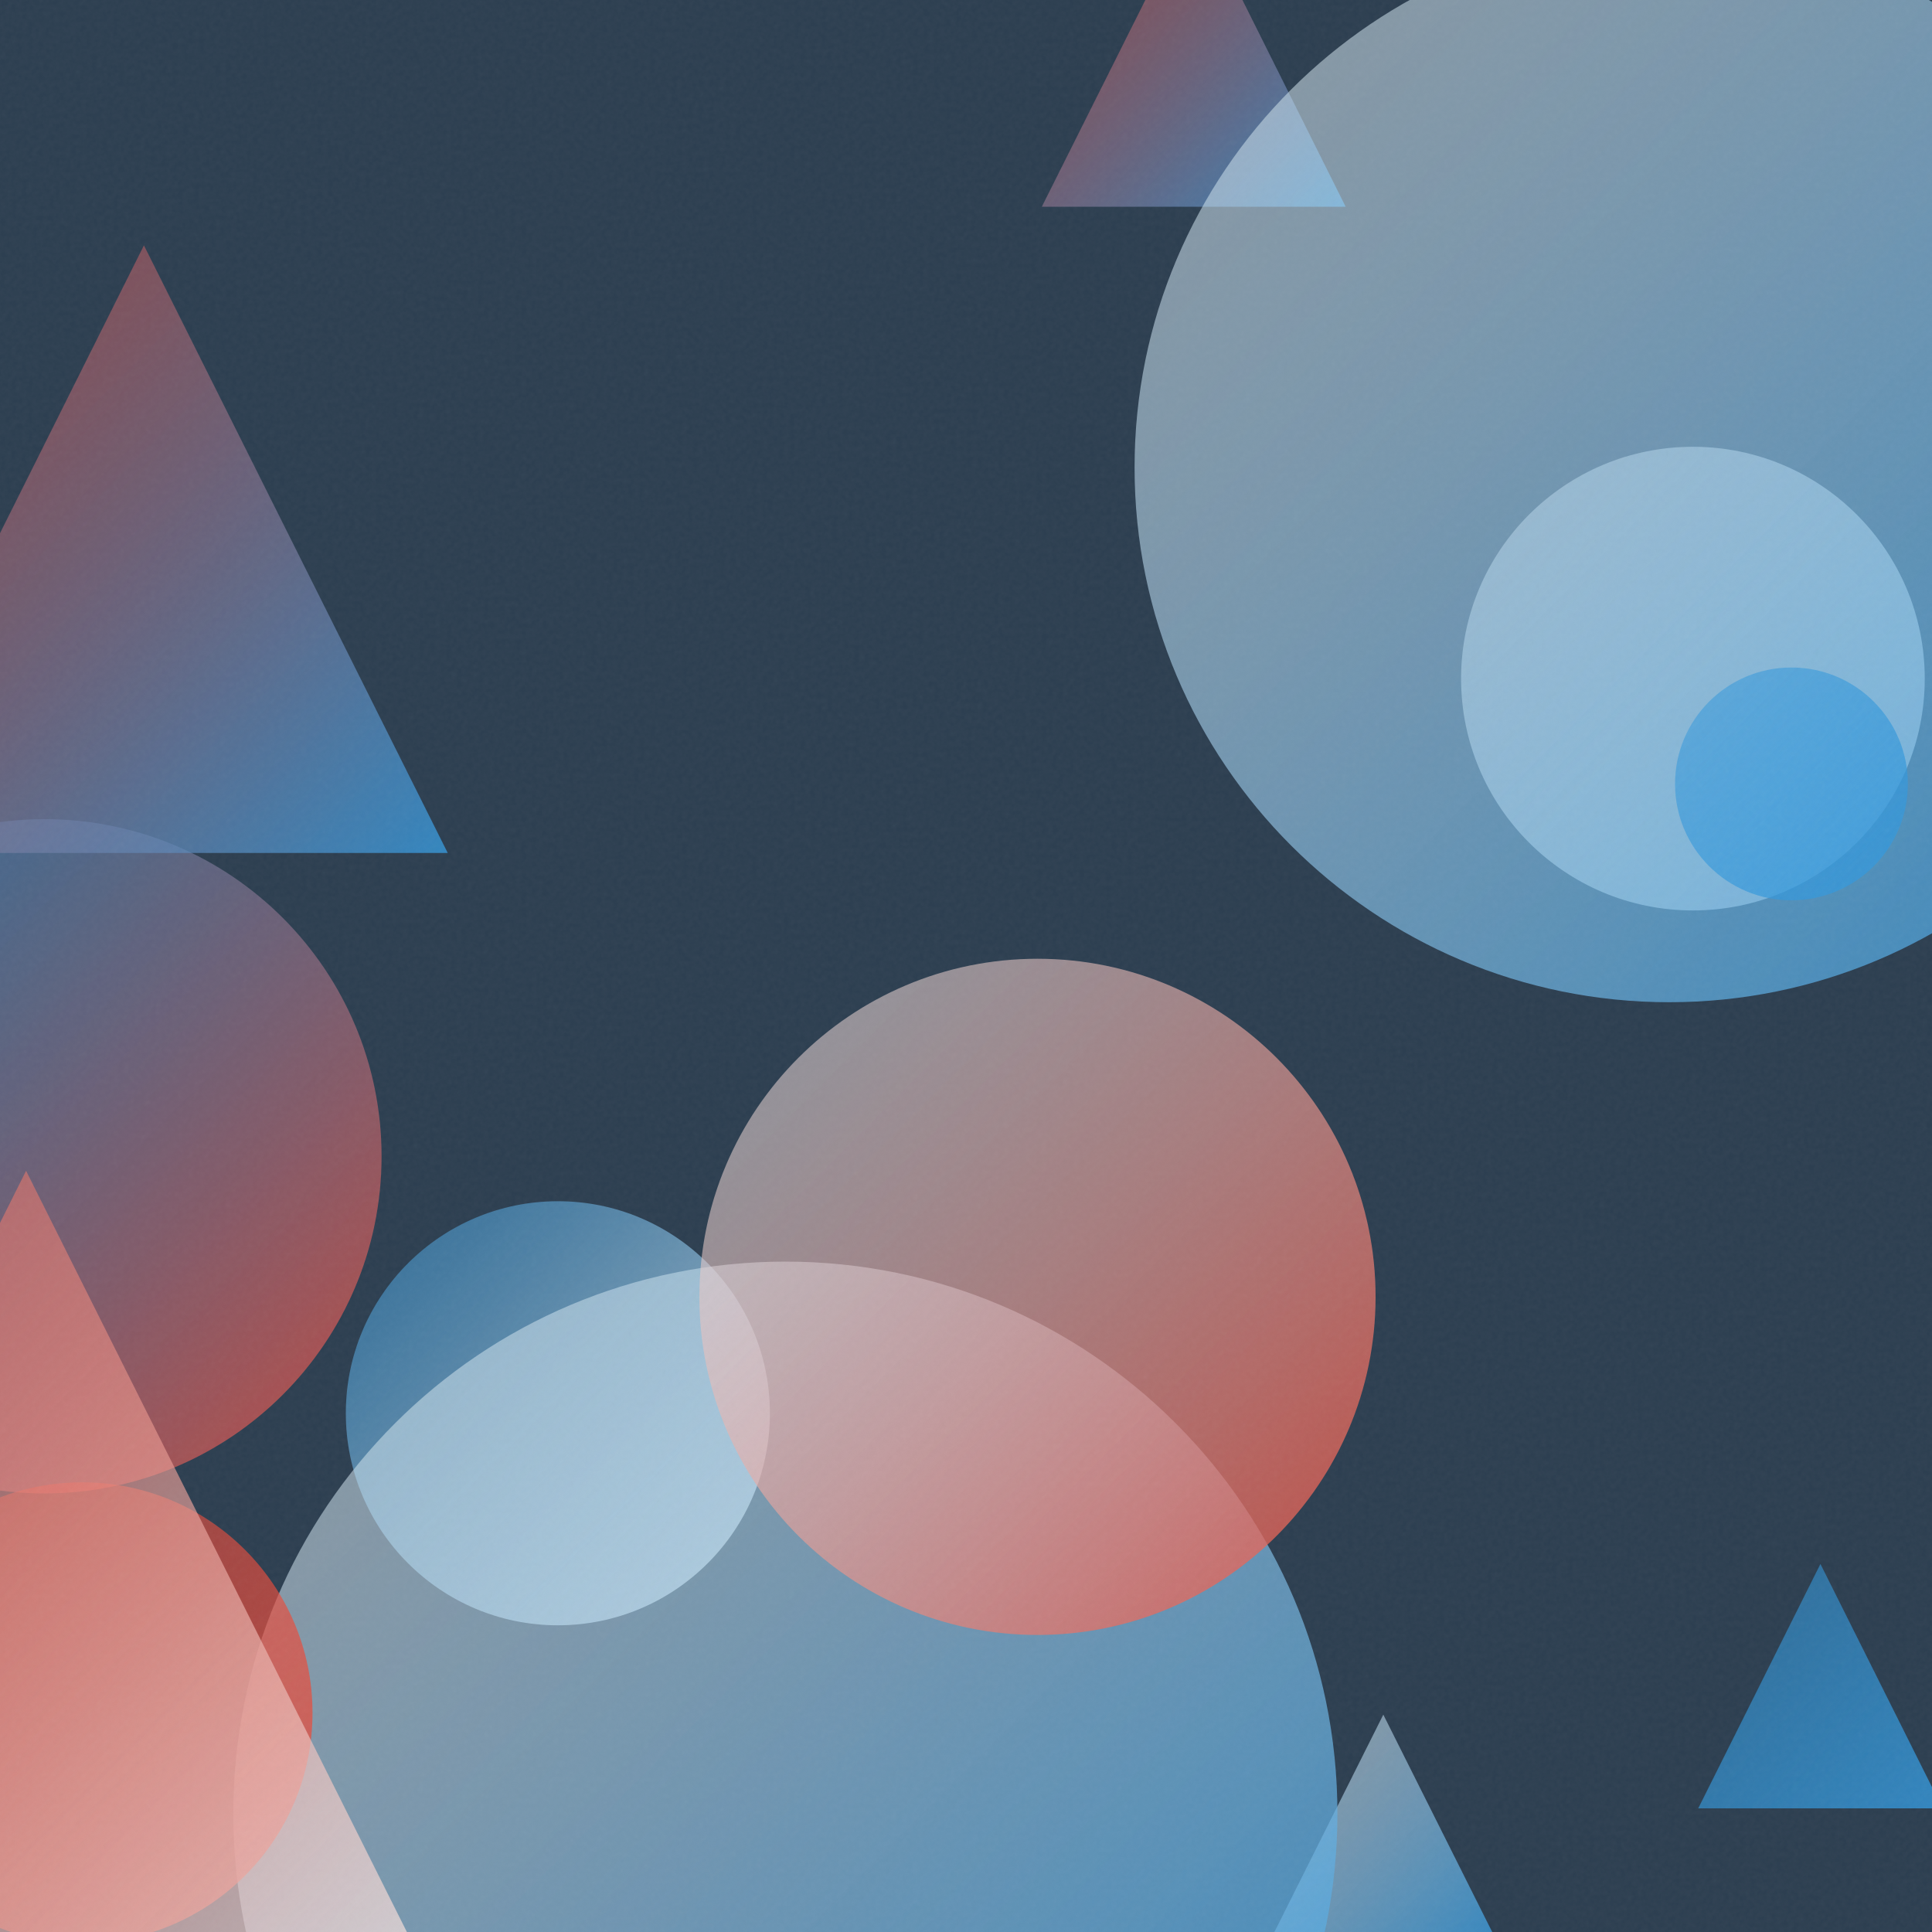
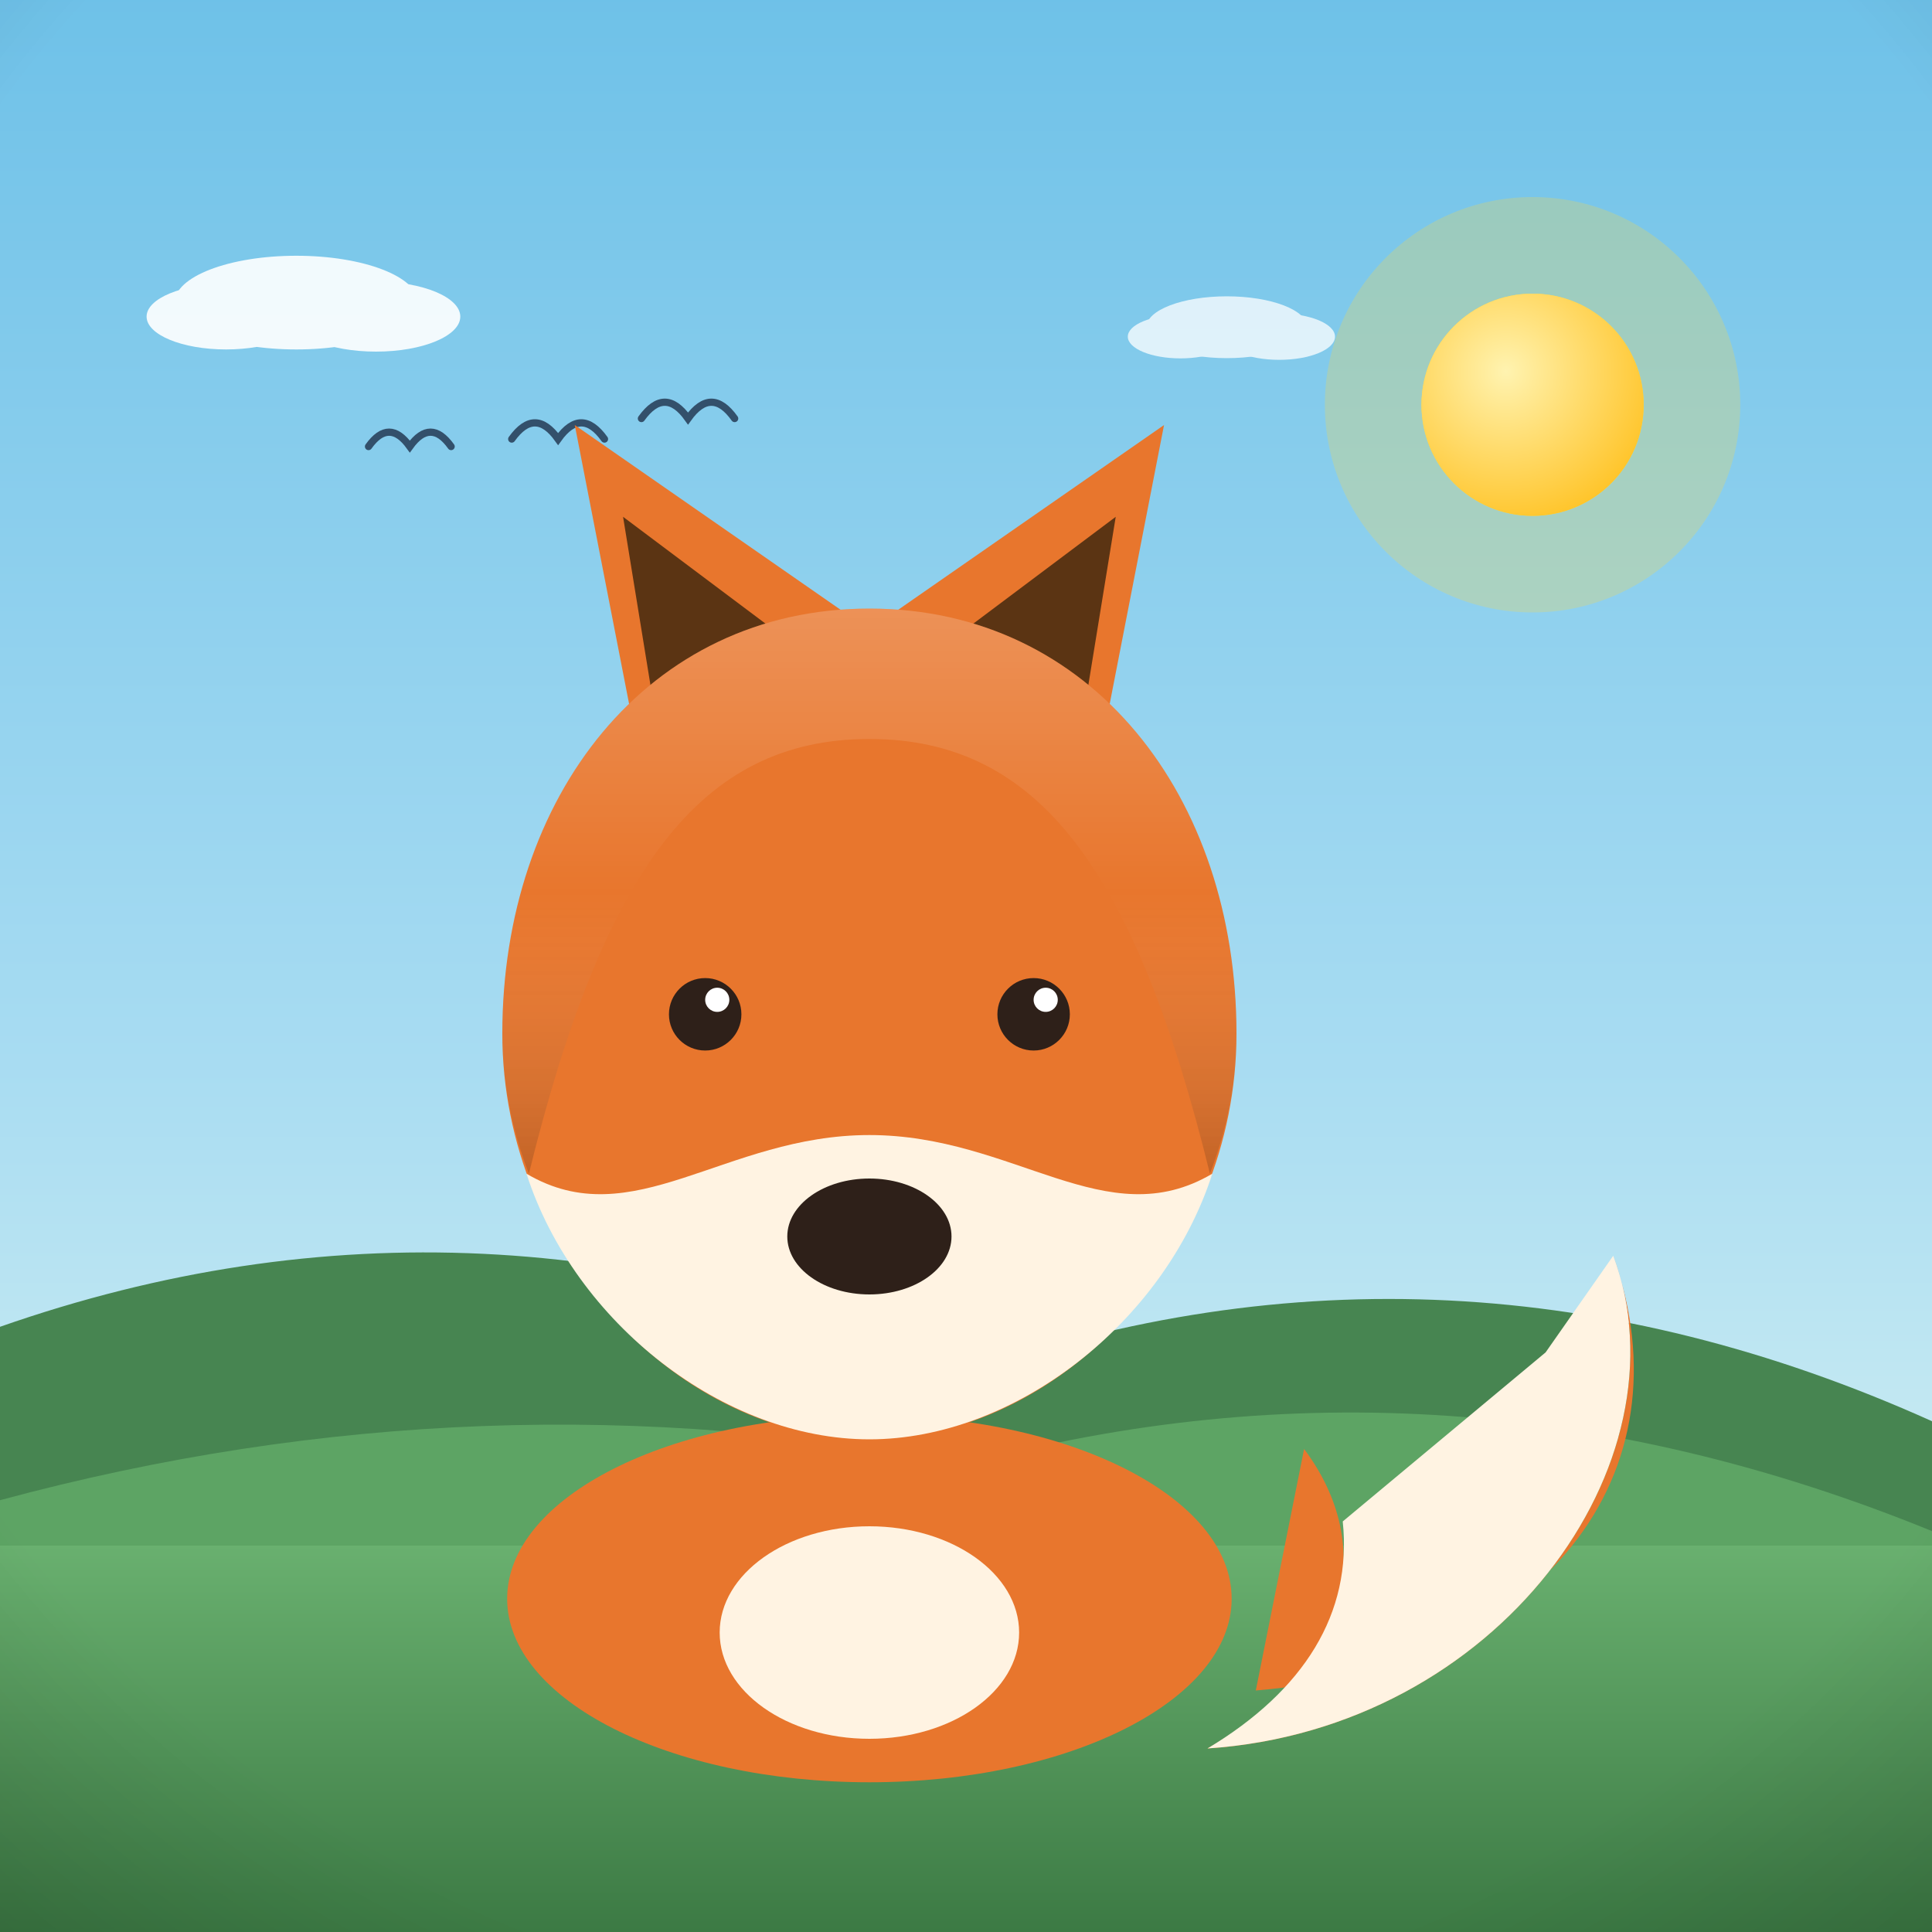
- <svg xmlns="http://www.w3.org/2000/svg" viewBox="0 0 400 400">
+ <svg xmlns="http://www.w3.org/2000/svg" viewBox="0 0 800 800">
  <defs>
-     <linearGradient id="g0" x1="351.6" y1="323.8" x2="402.2" y2="374.4" gradientUnits="userSpaceOnUse">
-       <stop offset="0" stop-color="#3498DB" stop-opacity="0.5" />
-       <stop offset="1" stop-color="#3498DB" stop-opacity="0.8" />
+     <linearGradient id="sky" x1="0" y1="0" x2="0" y2="1">
+       <stop offset="0" stop-color="#6ec1e8" />
+       <stop offset="0.55" stop-color="#a8dcf2" />
+       <stop offset="1" stop-color="#eafaf1" />
    </linearGradient>
-     <linearGradient id="g1" x1="302.5" y1="92.5" x2="398.5" y2="188.5" gradientUnits="userSpaceOnUse">
-       <stop offset="0" stop-color="#ECF0F1" stop-opacity="0.5" />
-       <stop offset="1" stop-color="#ECF0F1" stop-opacity="0.8" />
+     <radialGradient id="sunG" cx="0.38" cy="0.35" r="0.9">
+       <stop offset="0" stop-color="#fff3b0" />
+       <stop offset="1" stop-color="#ffb703" />
+     </radialGradient>
+     <linearGradient id="ground" x1="0" y1="0" x2="0" y2="1">
+       <stop offset="0" stop-color="#69b06f" />
+       <stop offset="1" stop-color="#3c7a44" />
    </linearGradient>
-     <linearGradient id="g2" x1="-60.6" y1="169.6" x2="79.0" y2="309.2" gradientUnits="userSpaceOnUse">
-       <stop offset="0" stop-color="#3498DB" stop-opacity="0.5" />
-       <stop offset="1" stop-color="#E74C3C" stop-opacity="0.8" />
+     <linearGradient id="sea" x1="0" y1="0" x2="0" y2="1">
+       <stop offset="0" stop-color="#3d9bc4" />
+       <stop offset="1" stop-color="#1668a0" />
    </linearGradient>
-     <linearGradient id="g3" x1="262.4" y1="355.0" x2="310.4" y2="402.9" gradientUnits="userSpaceOnUse">
-       <stop offset="0" stop-color="#ECF0F1" stop-opacity="0.5" />
-       <stop offset="1" stop-color="#3498DB" stop-opacity="0.8" />
+     <linearGradient id="shade" x1="0" y1="0" x2="0" y2="1">
+       <stop offset="0" stop-color="#ffffff" stop-opacity="0.20" />
+       <stop offset="0.5" stop-color="#ffffff" stop-opacity="0" />
+       <stop offset="1" stop-color="#000000" stop-opacity="0.16" />
    </linearGradient>
-     <linearGradient id="g4" x1="71.6" y1="248.7" x2="159.4" y2="336.5" gradientUnits="userSpaceOnUse">
-       <stop offset="0" stop-color="#3498DB" stop-opacity="0.5" />
-       <stop offset="1" stop-color="#ECF0F1" stop-opacity="0.8" />
-     </linearGradient>
-     <linearGradient id="g5" x1="-33.1" y1="50.8" x2="92.7" y2="176.6" gradientUnits="userSpaceOnUse">
-       <stop offset="0" stop-color="#E74C3C" stop-opacity="0.5" />
-       <stop offset="1" stop-color="#3498DB" stop-opacity="0.8" />
-     </linearGradient>
-     <linearGradient id="g6" x1="48.3" y1="261.2" x2="276.8" y2="489.8" gradientUnits="userSpaceOnUse">
-       <stop offset="0" stop-color="#ECF0F1" stop-opacity="0.5" />
-       <stop offset="1" stop-color="#3498DB" stop-opacity="0.8" />
-     </linearGradient>
-     <linearGradient id="g7" x1="215.7" y1="-20.1" x2="278.6" y2="42.8" gradientUnits="userSpaceOnUse">
-       <stop offset="0" stop-color="#E74C3C" stop-opacity="0.5" />
-       <stop offset="1" stop-color="#3498DB" stop-opacity="0.8" />
-     </linearGradient>
-     <linearGradient id="g8" x1="-30.6" y1="307.0" x2="64.7" y2="402.3" gradientUnits="userSpaceOnUse">
-       <stop offset="0" stop-color="#E74C3C" stop-opacity="0.5" />
-       <stop offset="1" stop-color="#E74C3C" stop-opacity="0.8" />
-     </linearGradient>
-     <linearGradient id="g9" x1="-90.9" y1="242.4" x2="101.7" y2="434.9" gradientUnits="userSpaceOnUse">
-       <stop offset="0" stop-color="#E74C3C" stop-opacity="0.5" />
-       <stop offset="1" stop-color="#ECF0F1" stop-opacity="0.8" />
-     </linearGradient>
-     <linearGradient id="g10" x1="234.9" y1="-13.9" x2="456.2" y2="207.4" gradientUnits="userSpaceOnUse">
-       <stop offset="0" stop-color="#ECF0F1" stop-opacity="0.5" />
-       <stop offset="1" stop-color="#3498DB" stop-opacity="0.8" />
-     </linearGradient>
-     <linearGradient id="g11" x1="346.8" y1="138.1" x2="395.0" y2="186.4" gradientUnits="userSpaceOnUse">
-       <stop offset="0" stop-color="#3498DB" stop-opacity="0.5" />
-       <stop offset="1" stop-color="#3498DB" stop-opacity="0.8" />
-     </linearGradient>
-     <linearGradient id="g12" x1="144.9" y1="198.5" x2="284.8" y2="338.5" gradientUnits="userSpaceOnUse">
-       <stop offset="0" stop-color="#ECF0F1" stop-opacity="0.5" />
-       <stop offset="1" stop-color="#E74C3C" stop-opacity="0.8" />
-     </linearGradient>
-     <filter id="n">
-       <feTurbulence type="fractalNoise" baseFrequency="0.9" numOctaves="2" stitchTiles="stitch" />
-       <feColorMatrix type="saturate" values="0" />
-     </filter>
+     <radialGradient id="vig" cx="0.5" cy="0.42" r="0.85">
+       <stop offset="0.72" stop-color="#000000" stop-opacity="0" />
+       <stop offset="1" stop-color="#000000" stop-opacity="0.20" />
+     </radialGradient>
  </defs>
-   <rect width="400" height="400" fill="#2C3E50" />
-   <path d="M 376.9 323.8 L 402.2 374.4 L 351.6 374.4 Z" fill="url(#g0)" />
-   <circle cx="350.5" cy="140.5" r="48.0" fill="url(#g1)" />
-   <circle cx="9.2" cy="239.4" r="69.8" fill="url(#g2)" />
-   <path d="M 286.4 355.0 L 310.4 402.9 L 262.4 402.9 Z" fill="url(#g3)" />
-   <circle cx="115.5" cy="292.6" r="43.9" fill="url(#g4)" />
-   <path d="M 29.8 50.8 L 92.7 176.6 L -33.1 176.6 Z" fill="url(#g5)" />
-   <circle cx="162.6" cy="375.5" r="114.3" fill="url(#g6)" />
-   <path d="M 247.2 -20.1 L 278.6 42.8 L 215.7 42.8 Z" fill="url(#g7)" />
-   <circle cx="17.0" cy="354.6" r="47.7" fill="url(#g8)" />
-   <path d="M 5.4 242.4 L 101.7 434.9 L -90.9 434.9 Z" fill="url(#g9)" />
-   <circle cx="345.6" cy="96.8" r="110.7" fill="url(#g10)" />
-   <circle cx="370.9" cy="162.3" r="24.1" fill="url(#g11)" />
-   <circle cx="214.8" cy="268.5" r="70.0" fill="url(#g12)" />
-   <rect width="400" height="400" filter="url(#n)" opacity="0.05" />
+   <rect width="800" height="800" fill="url(#sky)" />
+   <circle cx="634.6" cy="167.6" r="86" fill="#ffd93d" opacity="0.25" />
+   <circle cx="634.6" cy="167.6" r="46" fill="#ffd93d" />
+   <circle cx="634.6" cy="167.6" r="46" fill="url(#sunG)" />
+   <g fill="#ffffff" opacity="0.9">
+     <ellipse cx="122.7" cy="125.3" rx="50.4" ry="19.4" />
+     <ellipse cx="93.6" cy="131.1" rx="32.9" ry="13.6" />
+     <ellipse cx="155.7" cy="131.1" rx="34.9" ry="14.5" />
+   </g>
+   <g fill="#ffffff" opacity="0.75">
+     <ellipse cx="508" cy="135.5" rx="33.3" ry="12.8" />
+     <ellipse cx="488.8" cy="139.4" rx="21.8" ry="9" />
+     <ellipse cx="529.7" cy="139.4" rx="23.1" ry="9.6" />
+   </g>
+   <path d="M0 684 L0 549.4 Q 200 479.4 400 568.5 Q 600 498.5 800 588.5 L800 684 Z" fill="#478551" />
+   <path d="M0 730 L0 621.2 Q 200 567.2 400 606.4 Q 600 552.4 800 634 L800 730 Z" fill="#5da464" />
+   <rect y="640" width="800" height="160" fill="url(#ground)" />
+   <path d="M 211.9 181.8 Q 221.5 168.4 231.1 181.8 Q 240.7 168.4 250.3 181.8" fill="none" stroke="#33506b" stroke-width="3" stroke-linecap="round" />
+   <path d="M 152.6 184.9 Q 161.1 173 169.7 184.9 Q 178.3 173 186.8 184.9" fill="none" stroke="#33506b" stroke-width="3" stroke-linecap="round" />
+   <path d="M 265.6 173.3 Q 275.3 159.8 284.9 173.3 Q 294.6 159.8 304.2 173.3" fill="none" stroke="#33506b" stroke-width="3" stroke-linecap="round" />
+   <g transform="translate(400 0) scale(1 1) translate(-400 0)">
+     <path d="M520 700 C 640 690 700 610 668 520 C 700 606 620 716 500 724 C 560 690 570 640 540 600 Z" fill="#e8762d" />
+     <path d="M668 520 C 700 606 620 716 500 724 C 540 700 560 668 556 630 L 640 560 Z" fill="#fff3e2" />
+     <ellipse cx="360" cy="662" rx="150" ry="76" fill="#e8762d" />
+     <ellipse cx="360" cy="676" rx="62" ry="44" fill="#fff3e2" />
+     <path d="M268 330 L238 176 L356 258 Z" fill="#e8762d" />
+     <path d="M452 330 L482 176 L364 258 Z" fill="#e8762d" />
+     <path d="M272 300 L258 214 L322 262 Z" fill="#5b3413" />
+     <path d="M448 300 L462 214 L398 262 Z" fill="#5b3413" />
+     <path d="M360 252 C 268 252 208 330 208 428 C 208 520 282 596 360 596 C 438 596 512 520 512 428 C 512 330 452 252 360 252 Z" fill="#e8762d" />
+     <path d="M360 596 C 300 596 238 548 218 486 C 262 512 300 470 360 470 C 420 470 458 512 502 486 C 482 548 420 596 360 596 Z" fill="#fff3e2" />
+     <ellipse cx="360" cy="512" rx="34" ry="24" fill="#2e2019" />
+     <circle cx="292" cy="420" r="15" fill="#2e2019" />
+     <circle cx="428" cy="420" r="15" fill="#2e2019" />
+     <circle cx="297" cy="414" r="5" fill="#ffffff" />
+     <circle cx="433" cy="414" r="5" fill="#ffffff" />
+     <path d="M208 428 C 208 330 268 252 360 252 C 452 252 512 330 512 428 C 512 448 508 468 501 486 C 470 360 430 306 360 306 C 290 306 250 360 219 486 C 212 468 208 448 208 428 Z" fill="url(#shade)" />
+   </g>
+   <rect width="800" height="800" fill="url(#vig)" />
</svg>
